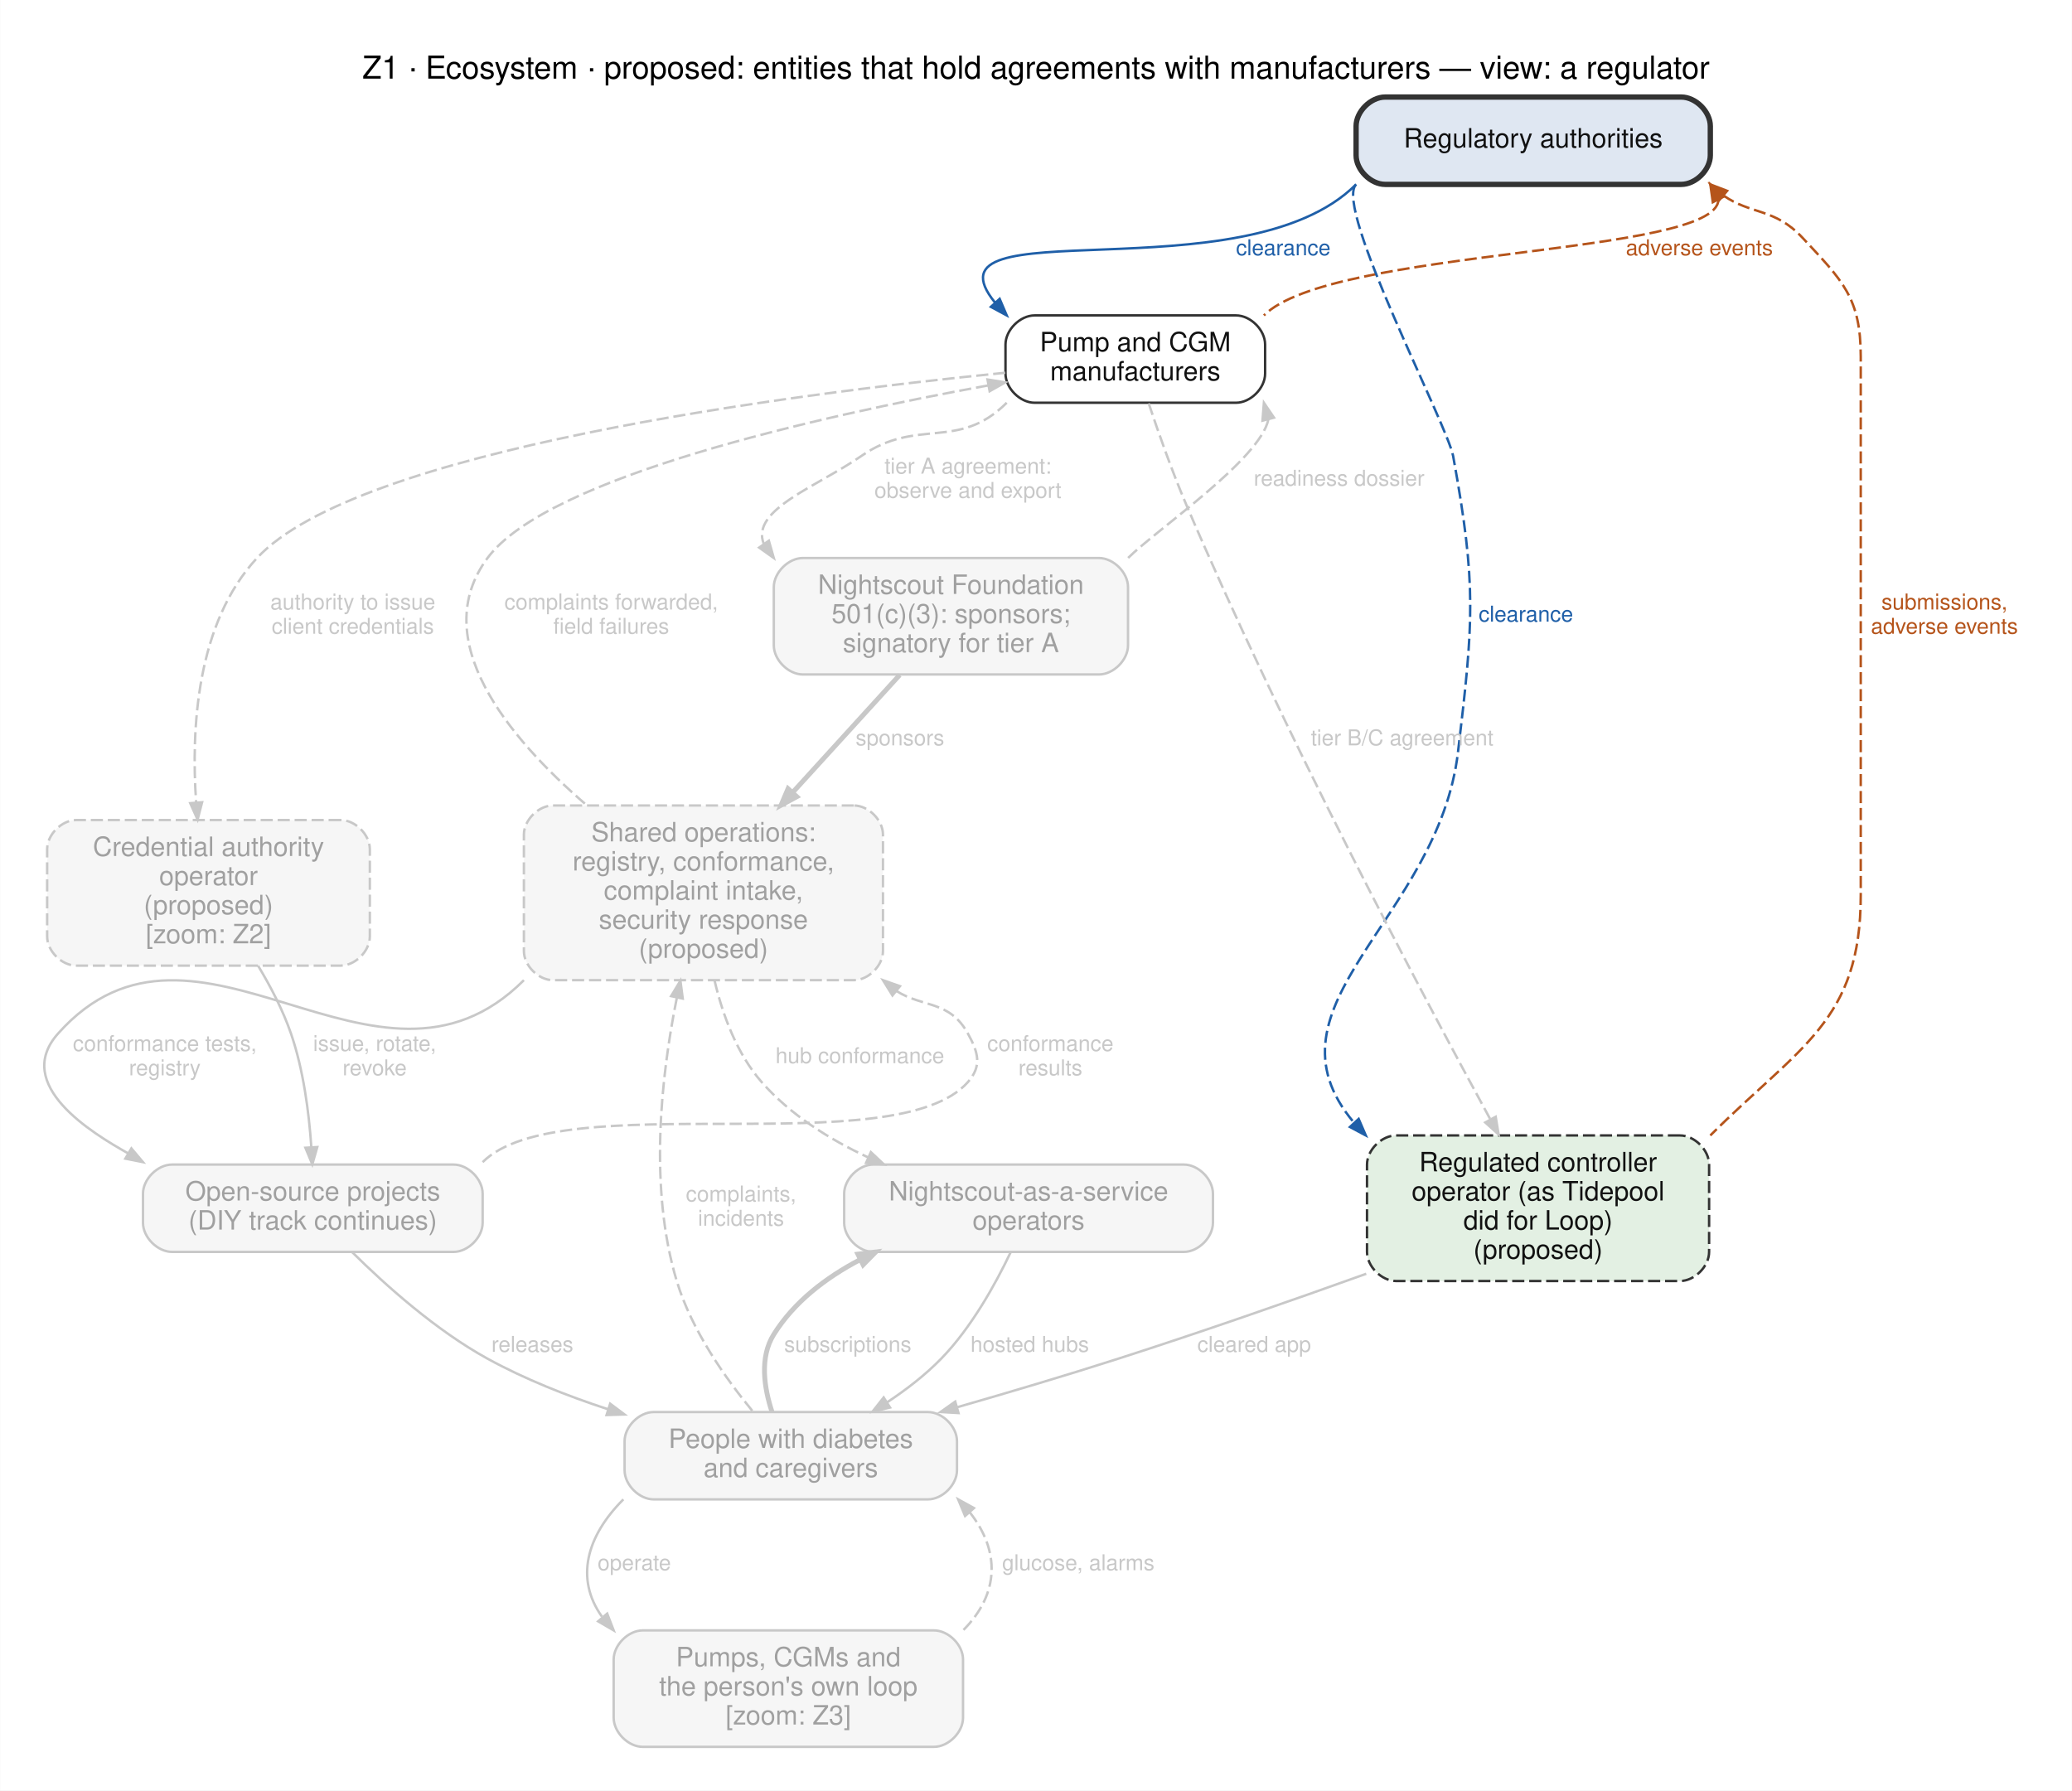
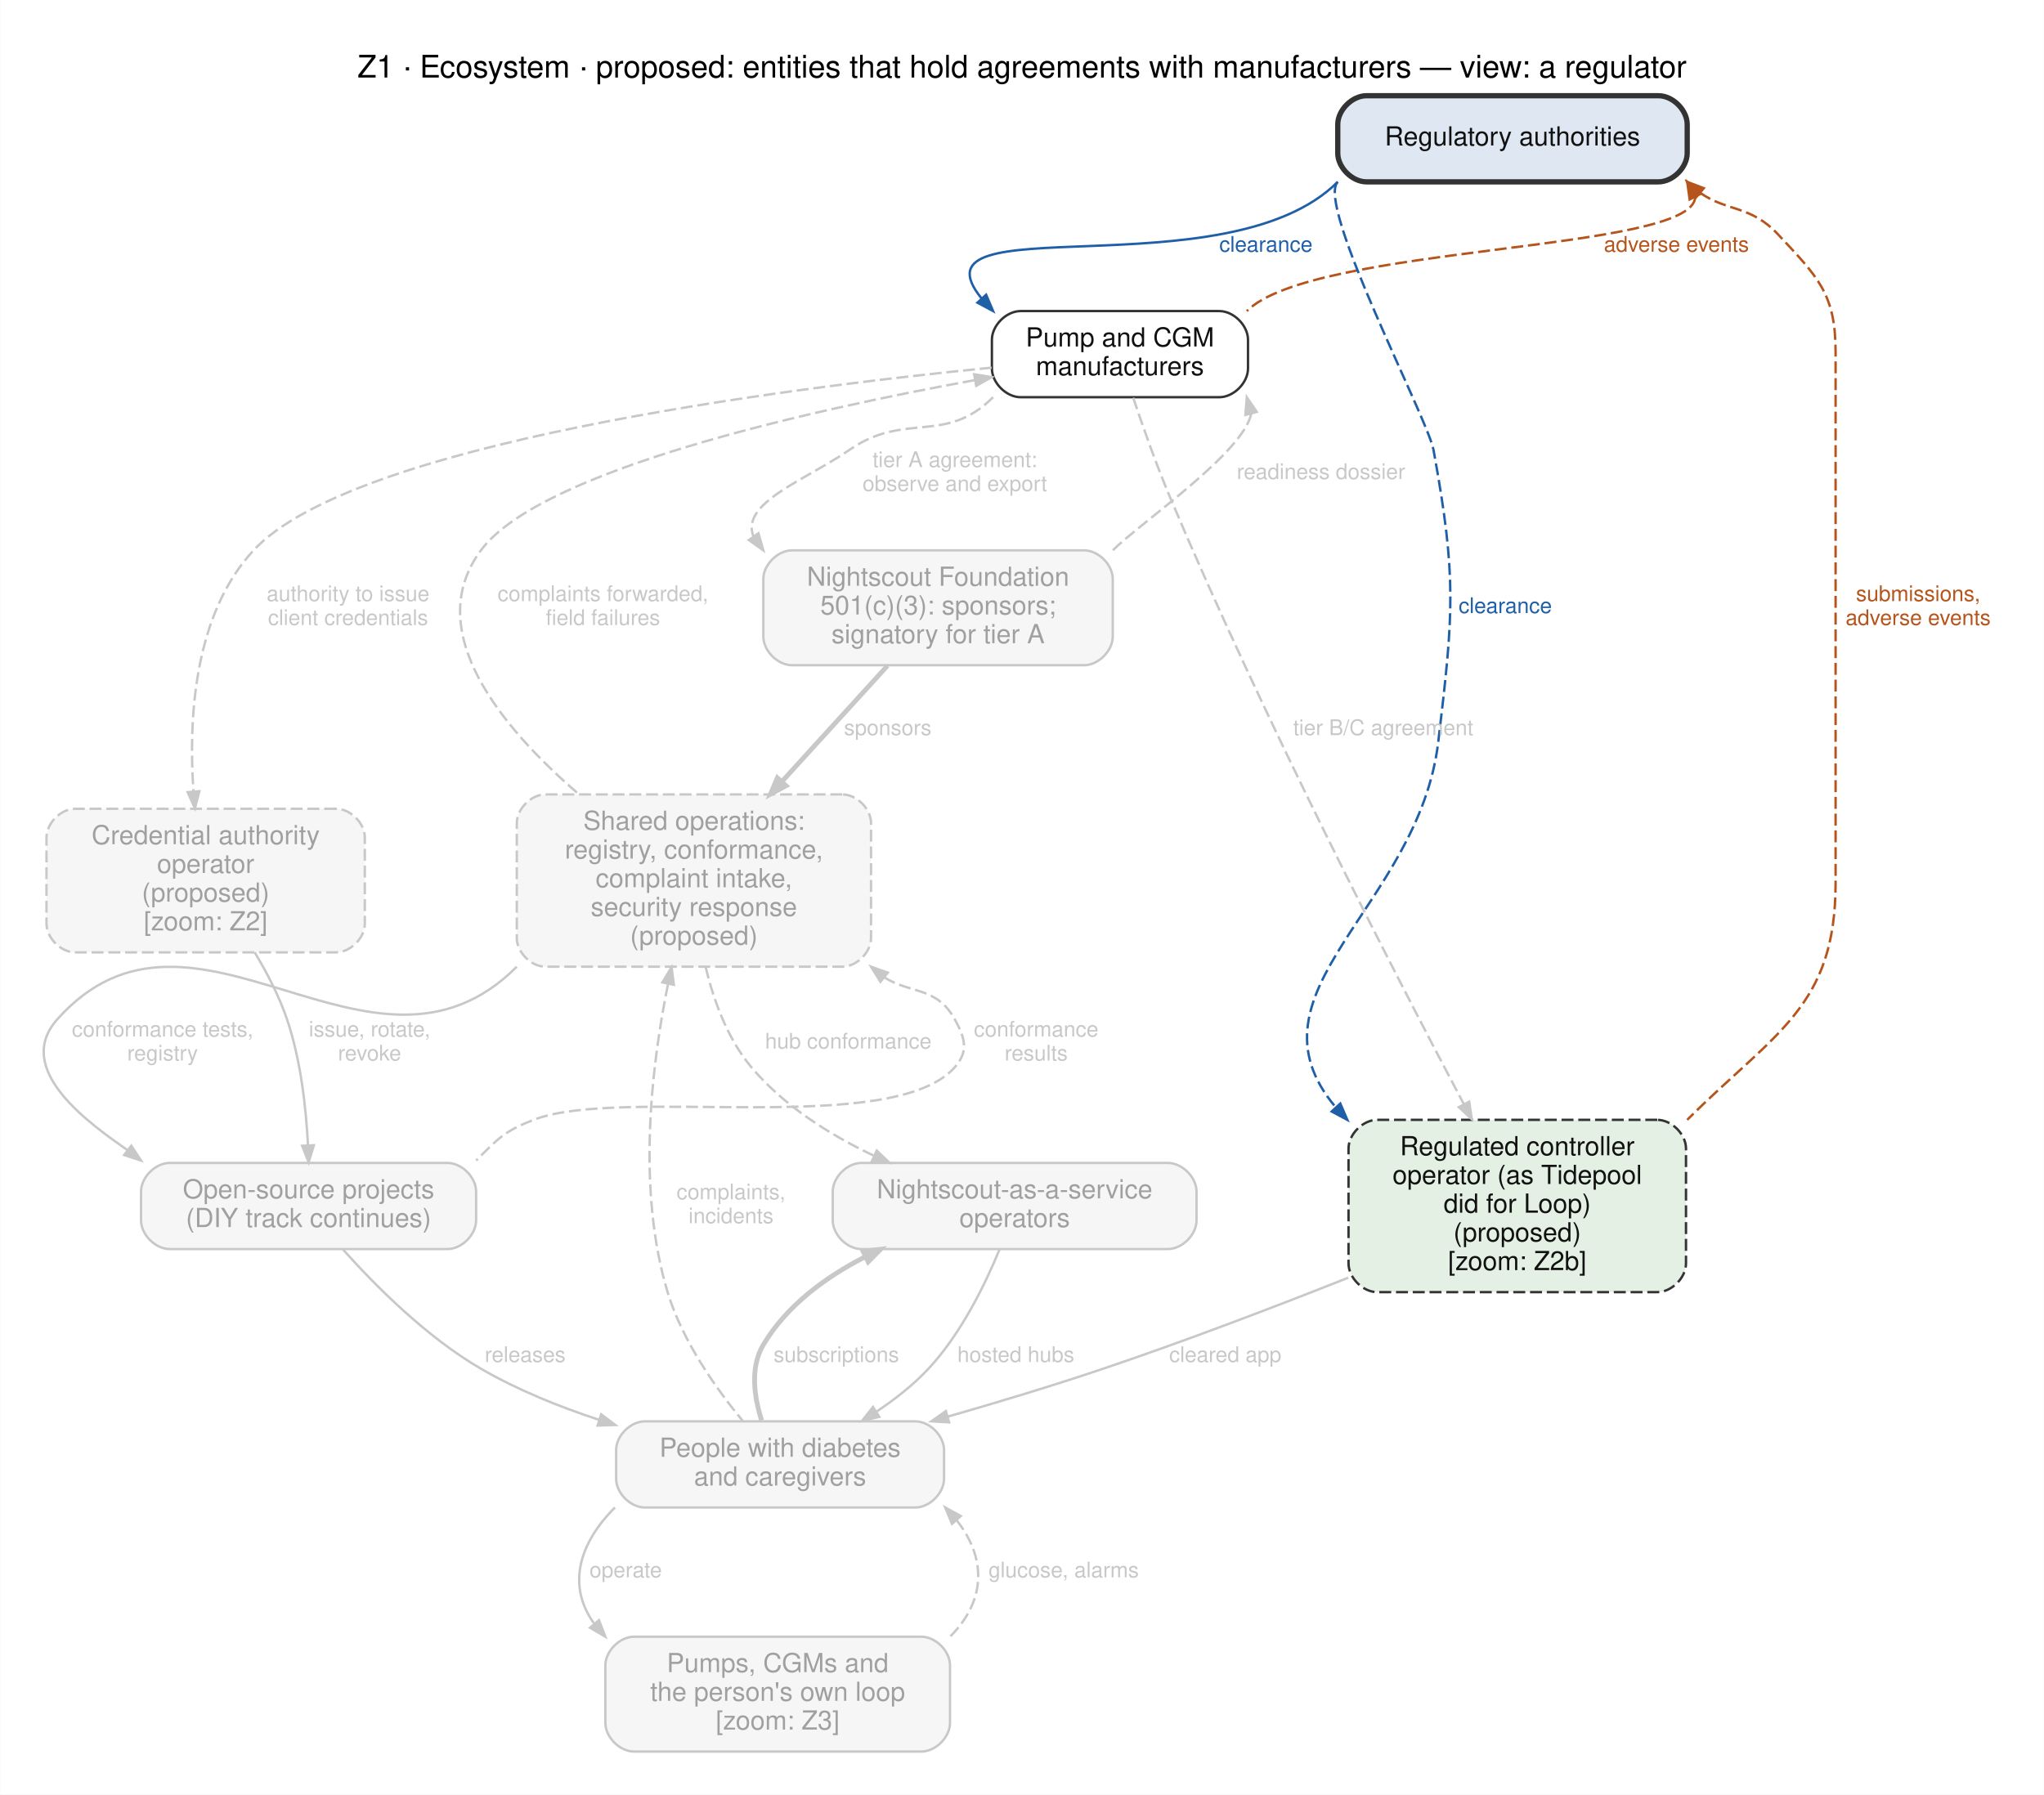
- <svg xmlns="http://www.w3.org/2000/svg" width="854pt" height="738pt" viewBox="0.00 0.00 853.86 738.00">
-   <g id="graph0" class="graph" transform="scale(1 1) rotate(0) translate(18 720)">
-     <polygon fill="#ffffff" stroke="transparent" points="-18,18 -18,-720 835.86,-720 835.86,18 -18,18" />
-     <text text-anchor="middle" x="408.93" y="-687.6" font-family="Helvetica,sans-Serif" font-size="13.00">Z1 · Ecosystem · proposed: entities that hold agreements with manufacturers — view: a regulator</text>
+ <svg xmlns="http://www.w3.org/2000/svg" width="854pt" height="750pt" viewBox="0.00 0.00 853.85 750.00">
+   <g id="graph0" class="graph" transform="scale(1 1) rotate(0) translate(18 732)">
+     <polygon fill="#ffffff" stroke="transparent" points="-18,18 -18,-732 835.85,-732 835.85,18 -18,18" />
+     <text text-anchor="middle" x="408.93" y="-699.6" font-family="Helvetica,sans-Serif" font-size="13.00">Z1 · Ecosystem · proposed: entities that hold agreements with manufacturers — view: a regulator</text>
    <g id="node1" class="node">
-       <path fill="#dfe7f2" stroke="#333333" stroke-width="2.2" d="M674.86,-680C674.86,-680 552.86,-680 552.86,-680 546.86,-680 540.86,-674 540.86,-668 540.86,-668 540.86,-656 540.86,-656 540.86,-650 546.86,-644 552.86,-644 552.86,-644 674.86,-644 674.86,-644 680.86,-644 686.86,-650 686.86,-656 686.86,-656 686.86,-668 686.86,-668 686.86,-674 680.86,-680 674.86,-680" />
-       <text text-anchor="middle" x="613.86" y="-659.2" font-family="Helvetica,sans-Serif" font-size="11.00" fill="#111111">Regulatory authorities</text>
+       <path fill="#dfe7f2" stroke="#333333" stroke-width="2.2" d="M674.85,-692C674.85,-692 552.85,-692 552.85,-692 546.85,-692 540.85,-686 540.85,-680 540.85,-680 540.85,-668 540.85,-668 540.85,-662 546.85,-656 552.85,-656 552.85,-656 674.85,-656 674.85,-656 680.85,-656 686.85,-662 686.85,-668 686.85,-668 686.85,-680 686.85,-680 686.85,-686 680.85,-692 674.85,-692" />
+       <text text-anchor="middle" x="613.85" y="-671.2" font-family="Helvetica,sans-Serif" font-size="11.00" fill="#111111">Regulatory authorities</text>
    </g>
    <g id="node2" class="node">
-       <path fill="#ffffff" stroke="#333333" d="M491.36,-590C491.36,-590 408.36,-590 408.36,-590 402.36,-590 396.36,-584 396.36,-578 396.36,-578 396.36,-566 396.36,-566 396.36,-560 402.36,-554 408.36,-554 408.36,-554 491.36,-554 491.36,-554 497.36,-554 503.36,-560 503.36,-566 503.36,-566 503.36,-578 503.36,-578 503.36,-584 497.36,-590 491.36,-590" />
-       <text text-anchor="middle" x="449.86" y="-575.2" font-family="Helvetica,sans-Serif" font-size="11.00" fill="#111111">Pump and CGM</text>
-       <text text-anchor="middle" x="449.86" y="-563.2" font-family="Helvetica,sans-Serif" font-size="11.00" fill="#111111">manufacturers</text>
+       <path fill="#ffffff" stroke="#333333" d="M491.35,-602C491.35,-602 408.35,-602 408.35,-602 402.35,-602 396.35,-596 396.35,-590 396.35,-590 396.35,-578 396.35,-578 396.35,-572 402.35,-566 408.35,-566 408.35,-566 491.35,-566 491.35,-566 497.35,-566 503.35,-572 503.35,-578 503.35,-578 503.35,-590 503.35,-590 503.35,-596 497.35,-602 491.35,-602" />
+       <text text-anchor="middle" x="449.85" y="-587.2" font-family="Helvetica,sans-Serif" font-size="11.00" fill="#111111">Pump and CGM</text>
+       <text text-anchor="middle" x="449.85" y="-575.2" font-family="Helvetica,sans-Serif" font-size="11.00" fill="#111111">manufacturers</text>
    </g>
    <g id="edge4" class="edge">
-       <path fill="none" stroke="#1f5fa8" d="M540.86,-644C494.42,-597.56 359.63,-635.14 392.06,-595.26" />
-       <polygon fill="#1f5fa8" stroke="#1f5fa8" points="393.95,-596.82 396.86,-590 390.33,-593.52 393.95,-596.82" />
-       <text text-anchor="middle" x="510.86" y="-614.8" font-family="Helvetica,sans-Serif" font-size="9.00" fill="#1f5fa8">clearance</text>
+       <path fill="none" stroke="#1f5fa8" d="M540.85,-656C494.41,-609.56 359.62,-647.14 392.05,-607.26" />
+       <polygon fill="#1f5fa8" stroke="#1f5fa8" points="393.94,-608.82 396.85,-602 390.32,-605.52 393.94,-608.82" />
+       <text text-anchor="middle" x="510.85" y="-626.8" font-family="Helvetica,sans-Serif" font-size="9.00" fill="#1f5fa8">clearance</text>
    </g>
    <g id="edge5" class="edge">
-       <path fill="none" stroke="#b5541b" stroke-dasharray="5,2" d="M690.18,-637.57C689.18,-614.62 530.64,-617.78 502.86,-590" />
-       <polygon fill="#b5541b" stroke="#b5541b" points="687.89,-636.66 686.86,-644 692.25,-638.9 687.89,-636.66" />
-       <text text-anchor="middle" x="682.36" y="-614.8" font-family="Helvetica,sans-Serif" font-size="9.00" fill="#b5541b">adverse events</text>
+       <path fill="none" stroke="#b5541b" stroke-dasharray="5,2" d="M690.17,-649.57C689.17,-626.62 530.63,-629.78 502.85,-602" />
+       <polygon fill="#b5541b" stroke="#b5541b" points="687.88,-648.66 686.85,-656 692.24,-650.9 687.88,-648.66" />
+       <text text-anchor="middle" x="682.35" y="-626.8" font-family="Helvetica,sans-Serif" font-size="9.00" fill="#b5541b">adverse events</text>
    </g>
    <g id="node8" class="node">
-       <path fill="#e3f0e3" stroke="#333333" stroke-dasharray="5,2" d="M674.36,-252C674.36,-252 557.36,-252 557.36,-252 551.36,-252 545.36,-246 545.36,-240 545.36,-240 545.36,-204 545.36,-204 545.36,-198 551.36,-192 557.36,-192 557.36,-192 674.36,-192 674.36,-192 680.36,-192 686.36,-198 686.36,-204 686.36,-204 686.36,-240 686.36,-240 686.36,-246 680.36,-252 674.36,-252" />
-       <text text-anchor="middle" x="615.86" y="-237.2" font-family="Helvetica,sans-Serif" font-size="11.00" fill="#111111">Regulated controller</text>
-       <text text-anchor="middle" x="615.86" y="-225.2" font-family="Helvetica,sans-Serif" font-size="11.00" fill="#111111">operator (as Tidepool</text>
-       <text text-anchor="middle" x="615.86" y="-213.2" font-family="Helvetica,sans-Serif" font-size="11.00" fill="#111111">did for Loop)</text>
-       <text text-anchor="middle" x="615.86" y="-201.2" font-family="Helvetica,sans-Serif" font-size="11.00" fill="#111111">(proposed)</text>
+       <path fill="#e3f0e3" stroke="#333333" stroke-dasharray="5,2" d="M674.35,-264C674.35,-264 557.35,-264 557.35,-264 551.35,-264 545.35,-258 545.35,-252 545.35,-252 545.35,-204 545.35,-204 545.35,-198 551.35,-192 557.35,-192 557.35,-192 674.35,-192 674.35,-192 680.35,-192 686.35,-198 686.35,-204 686.35,-204 686.35,-252 686.35,-252 686.35,-258 680.35,-264 674.35,-264" />
+       <text text-anchor="middle" x="615.85" y="-249.2" font-family="Helvetica,sans-Serif" font-size="11.00" fill="#111111">Regulated controller</text>
+       <text text-anchor="middle" x="615.85" y="-237.2" font-family="Helvetica,sans-Serif" font-size="11.00" fill="#111111">operator (as Tidepool</text>
+       <text text-anchor="middle" x="615.85" y="-225.2" font-family="Helvetica,sans-Serif" font-size="11.00" fill="#111111">did for Loop)</text>
+       <text text-anchor="middle" x="615.85" y="-213.2" font-family="Helvetica,sans-Serif" font-size="11.00" fill="#111111">(proposed)</text>
+       <text text-anchor="middle" x="615.85" y="-201.2" font-family="Helvetica,sans-Serif" font-size="11.00" fill="#111111">[zoom: Z2b]</text>
    </g>
    <g id="edge6" class="edge">
-       <path fill="none" stroke="#1f5fa8" stroke-dasharray="5,2" d="M540.86,-644C531.52,-634.66 578.49,-545 580.86,-532 590.59,-478.65 589.24,-463.85 582.86,-410 574.66,-340.8 499.37,-305.59 539.95,-257.33" />
-       <polygon fill="#1f5fa8" stroke="#1f5fa8" points="541.92,-258.81 544.86,-252 538.32,-255.49 541.92,-258.81" />
-       <text text-anchor="middle" x="610.86" y="-463.8" font-family="Helvetica,sans-Serif" font-size="9.00" fill="#1f5fa8">clearance</text>
+       <path fill="none" stroke="#1f5fa8" stroke-dasharray="5,2" d="M540.85,-656C531.51,-646.66 578.48,-557 580.85,-544 590.58,-490.65 589.24,-475.85 582.85,-422 574.65,-352.8 499.36,-317.59 539.94,-269.33" />
+       <polygon fill="#1f5fa8" stroke="#1f5fa8" points="541.91,-270.81 544.85,-264 538.31,-267.49 541.91,-270.81" />
+       <text text-anchor="middle" x="610.85" y="-475.8" font-family="Helvetica,sans-Serif" font-size="9.00" fill="#1f5fa8">clearance</text>
    </g>
    <g id="edge7" class="edge">
-       <path fill="none" stroke="#b5541b" stroke-dasharray="5,2" d="M692.22,-639.46C703.59,-631.45 713.32,-634.37 724.86,-622 741.4,-604.27 748.86,-597.25 748.86,-573 748.86,-573 748.86,-573 748.86,-351 748.86,-299.08 723.57,-288.71 686.86,-252" />
-       <polygon fill="#b5541b" stroke="#b5541b" points="690.62,-637.6 686.86,-644 693.78,-641.34 690.62,-637.6" />
-       <text text-anchor="middle" x="783.36" y="-468.8" font-family="Helvetica,sans-Serif" font-size="9.00" fill="#b5541b">submissions,</text>
-       <text text-anchor="middle" x="783.36" y="-458.8" font-family="Helvetica,sans-Serif" font-size="9.00" fill="#b5541b">adverse events</text>
+       <path fill="none" stroke="#b5541b" stroke-dasharray="5,2" d="M692.21,-651.46C703.58,-643.45 713.31,-646.37 724.85,-634 741.39,-616.27 748.85,-609.25 748.85,-585 748.85,-585 748.85,-585 748.85,-363 748.85,-311.08 723.56,-300.71 686.85,-264" />
+       <polygon fill="#b5541b" stroke="#b5541b" points="690.61,-649.6 686.85,-656 693.77,-653.34 690.61,-649.6" />
+       <text text-anchor="middle" x="783.35" y="-480.8" font-family="Helvetica,sans-Serif" font-size="9.00" fill="#b5541b">submissions,</text>
+       <text text-anchor="middle" x="783.35" y="-470.8" font-family="Helvetica,sans-Serif" font-size="9.00" fill="#b5541b">adverse events</text>
    </g>
    <g id="node3" class="node">
-       <path fill="#f6f6f6" stroke="#c8c8c8" d="M434.86,-490C434.86,-490 312.86,-490 312.86,-490 306.86,-490 300.86,-484 300.86,-478 300.86,-478 300.86,-454 300.86,-454 300.86,-448 306.86,-442 312.86,-442 312.86,-442 434.86,-442 434.86,-442 440.86,-442 446.86,-448 446.86,-454 446.86,-454 446.86,-478 446.86,-478 446.86,-484 440.86,-490 434.86,-490" />
-       <text text-anchor="middle" x="373.86" y="-475.2" font-family="Helvetica,sans-Serif" font-size="11.00" fill="#a0a0a0">Nightscout Foundation</text>
-       <text text-anchor="middle" x="373.86" y="-463.2" font-family="Helvetica,sans-Serif" font-size="11.00" fill="#a0a0a0">501(c)(3): sponsors;</text>
-       <text text-anchor="middle" x="373.86" y="-451.2" font-family="Helvetica,sans-Serif" font-size="11.00" fill="#a0a0a0">signatory for tier A</text>
+       <path fill="#f6f6f6" stroke="#c8c8c8" d="M434.85,-502C434.85,-502 312.85,-502 312.85,-502 306.85,-502 300.85,-496 300.85,-490 300.85,-490 300.85,-466 300.85,-466 300.85,-460 306.85,-454 312.85,-454 312.85,-454 434.85,-454 434.85,-454 440.85,-454 446.85,-460 446.85,-466 446.85,-466 446.85,-490 446.85,-490 446.85,-496 440.85,-502 434.85,-502" />
+       <text text-anchor="middle" x="373.85" y="-487.2" font-family="Helvetica,sans-Serif" font-size="11.00" fill="#a0a0a0">Nightscout Foundation</text>
+       <text text-anchor="middle" x="373.85" y="-475.2" font-family="Helvetica,sans-Serif" font-size="11.00" fill="#a0a0a0">501(c)(3): sponsors;</text>
+       <text text-anchor="middle" x="373.85" y="-463.2" font-family="Helvetica,sans-Serif" font-size="11.00" fill="#a0a0a0">signatory for tier A</text>
    </g>
    <g id="edge8" class="edge">
-       <path fill="none" stroke="#c8c8c8" stroke-dasharray="5,2" d="M396.86,-554C376.78,-533.92 360.19,-548.2 336.86,-532 319.03,-519.62 291.08,-509.91 296.73,-495.85" />
-       <polygon fill="#c8c8c8" stroke="#c8c8c8" points="298.82,-497.13 300.86,-490 294.82,-494.3 298.82,-497.13" />
-       <text text-anchor="middle" x="380.86" y="-524.8" font-family="Helvetica,sans-Serif" font-size="9.00" fill="#c8c8c8">tier A agreement:</text>
-       <text text-anchor="middle" x="380.86" y="-514.8" font-family="Helvetica,sans-Serif" font-size="9.00" fill="#c8c8c8">observe and export</text>
+       <path fill="none" stroke="#c8c8c8" stroke-dasharray="5,2" d="M396.85,-566C376.77,-545.92 360.18,-560.2 336.85,-544 319.02,-531.62 291.07,-521.91 296.72,-507.85" />
+       <polygon fill="#c8c8c8" stroke="#c8c8c8" points="298.81,-509.13 300.85,-502 294.81,-506.3 298.81,-509.13" />
+       <text text-anchor="middle" x="380.85" y="-536.8" font-family="Helvetica,sans-Serif" font-size="9.00" fill="#c8c8c8">tier A agreement:</text>
+       <text text-anchor="middle" x="380.85" y="-526.8" font-family="Helvetica,sans-Serif" font-size="9.00" fill="#c8c8c8">observe and export</text>
    </g>
    <g id="edge9" class="edge">
-       <path fill="none" stroke="#c8c8c8" stroke-dasharray="5,2" d="M504.69,-547.08C501.32,-530.63 458.34,-501.48 446.86,-490" />
-       <polygon fill="#c8c8c8" stroke="#c8c8c8" points="502.28,-546.61 502.86,-554 507.02,-547.86 502.28,-546.61" />
-       <text text-anchor="middle" x="533.86" y="-519.8" font-family="Helvetica,sans-Serif" font-size="9.00" fill="#c8c8c8">readiness dossier</text>
+       <path fill="none" stroke="#c8c8c8" stroke-dasharray="5,2" d="M504.68,-559.08C501.31,-542.63 458.33,-513.48 446.85,-502" />
+       <polygon fill="#c8c8c8" stroke="#c8c8c8" points="502.27,-558.61 502.85,-566 507.01,-559.86 502.27,-558.61" />
+       <text text-anchor="middle" x="533.85" y="-531.8" font-family="Helvetica,sans-Serif" font-size="9.00" fill="#c8c8c8">readiness dossier</text>
    </g>
    <g id="node4" class="node">
-       <path fill="#f6f6f6" stroke="#c8c8c8" stroke-dasharray="5,2" d="M122.36,-382C122.36,-382 13.36,-382 13.36,-382 7.36,-382 1.36,-376 1.36,-370 1.36,-370 1.36,-334 1.36,-334 1.36,-328 7.36,-322 13.36,-322 13.36,-322 122.36,-322 122.36,-322 128.36,-322 134.36,-328 134.36,-334 134.36,-334 134.36,-370 134.36,-370 134.36,-376 128.36,-382 122.36,-382" />
-       <text text-anchor="middle" x="67.86" y="-367.2" font-family="Helvetica,sans-Serif" font-size="11.00" fill="#a0a0a0">Credential authority</text>
-       <text text-anchor="middle" x="67.86" y="-355.2" font-family="Helvetica,sans-Serif" font-size="11.00" fill="#a0a0a0">operator</text>
-       <text text-anchor="middle" x="67.86" y="-343.2" font-family="Helvetica,sans-Serif" font-size="11.00" fill="#a0a0a0">(proposed)</text>
-       <text text-anchor="middle" x="67.86" y="-331.2" font-family="Helvetica,sans-Serif" font-size="11.00" fill="#a0a0a0">[zoom: Z2]</text>
+       <path fill="#f6f6f6" stroke="#c8c8c8" stroke-dasharray="5,2" d="M122.35,-394C122.35,-394 13.35,-394 13.35,-394 7.35,-394 1.35,-388 1.35,-382 1.35,-382 1.35,-346 1.35,-346 1.35,-340 7.35,-334 13.35,-334 13.35,-334 122.35,-334 122.35,-334 128.35,-334 134.35,-340 134.35,-346 134.35,-346 134.35,-382 134.35,-382 134.35,-388 128.35,-394 122.35,-394" />
+       <text text-anchor="middle" x="67.85" y="-379.2" font-family="Helvetica,sans-Serif" font-size="11.00" fill="#a0a0a0">Credential authority</text>
+       <text text-anchor="middle" x="67.85" y="-367.2" font-family="Helvetica,sans-Serif" font-size="11.00" fill="#a0a0a0">operator</text>
+       <text text-anchor="middle" x="67.85" y="-355.2" font-family="Helvetica,sans-Serif" font-size="11.00" fill="#a0a0a0">(proposed)</text>
+       <text text-anchor="middle" x="67.85" y="-343.2" font-family="Helvetica,sans-Serif" font-size="11.00" fill="#a0a0a0">[zoom: Z2]</text>
    </g>
    <g id="edge10" class="edge">
-       <path fill="none" stroke="#c8c8c8" stroke-dasharray="5,2" d="M396.24,-566.36C305.9,-557.38 129.14,-534.5 87.86,-490 63.04,-463.24 60.63,-420.04 62.77,-389.3" />
-       <polygon fill="#c8c8c8" stroke="#c8c8c8" points="65.23,-389.34 63.37,-382.17 60.34,-388.94 65.23,-389.34" />
-       <text text-anchor="middle" x="127.36" y="-468.8" font-family="Helvetica,sans-Serif" font-size="9.00" fill="#c8c8c8">authority to issue</text>
-       <text text-anchor="middle" x="127.36" y="-458.8" font-family="Helvetica,sans-Serif" font-size="9.00" fill="#c8c8c8">client credentials</text>
+       <path fill="none" stroke="#c8c8c8" stroke-dasharray="5,2" d="M396.23,-578.36C305.89,-569.38 129.13,-546.5 87.85,-502 63.03,-475.24 60.62,-432.04 62.76,-401.3" />
+       <polygon fill="#c8c8c8" stroke="#c8c8c8" points="65.22,-401.34 63.36,-394.17 60.33,-400.94 65.22,-401.34" />
+       <text text-anchor="middle" x="127.35" y="-480.8" font-family="Helvetica,sans-Serif" font-size="9.00" fill="#c8c8c8">authority to issue</text>
+       <text text-anchor="middle" x="127.35" y="-470.8" font-family="Helvetica,sans-Serif" font-size="9.00" fill="#c8c8c8">client credentials</text>
    </g>
    <g id="node5" class="node">
-       <path fill="#f6f6f6" stroke="#c8c8c8" stroke-dasharray="5,2" d="M333.86,-388C333.86,-388 209.86,-388 209.86,-388 203.86,-388 197.86,-382 197.86,-376 197.86,-376 197.86,-328 197.86,-328 197.86,-322 203.86,-316 209.86,-316 209.86,-316 333.86,-316 333.86,-316 339.86,-316 345.86,-322 345.86,-328 345.86,-328 345.86,-376 345.86,-376 345.86,-382 339.86,-388 333.86,-388" />
-       <text text-anchor="middle" x="271.86" y="-373.2" font-family="Helvetica,sans-Serif" font-size="11.00" fill="#a0a0a0">Shared operations:</text>
-       <text text-anchor="middle" x="271.86" y="-361.2" font-family="Helvetica,sans-Serif" font-size="11.00" fill="#a0a0a0">registry, conformance,</text>
-       <text text-anchor="middle" x="271.86" y="-349.2" font-family="Helvetica,sans-Serif" font-size="11.00" fill="#a0a0a0">complaint intake,</text>
-       <text text-anchor="middle" x="271.86" y="-337.2" font-family="Helvetica,sans-Serif" font-size="11.00" fill="#a0a0a0">security response</text>
-       <text text-anchor="middle" x="271.86" y="-325.2" font-family="Helvetica,sans-Serif" font-size="11.00" fill="#a0a0a0">(proposed)</text>
+       <path fill="#f6f6f6" stroke="#c8c8c8" stroke-dasharray="5,2" d="M333.85,-400C333.85,-400 209.85,-400 209.85,-400 203.85,-400 197.85,-394 197.85,-388 197.85,-388 197.85,-340 197.85,-340 197.85,-334 203.85,-328 209.85,-328 209.85,-328 333.85,-328 333.85,-328 339.85,-328 345.85,-334 345.85,-340 345.85,-340 345.85,-388 345.85,-388 345.85,-394 339.85,-400 333.85,-400" />
+       <text text-anchor="middle" x="271.85" y="-385.2" font-family="Helvetica,sans-Serif" font-size="11.00" fill="#a0a0a0">Shared operations:</text>
+       <text text-anchor="middle" x="271.85" y="-373.2" font-family="Helvetica,sans-Serif" font-size="11.00" fill="#a0a0a0">registry, conformance,</text>
+       <text text-anchor="middle" x="271.85" y="-361.2" font-family="Helvetica,sans-Serif" font-size="11.00" fill="#a0a0a0">complaint intake,</text>
+       <text text-anchor="middle" x="271.85" y="-349.2" font-family="Helvetica,sans-Serif" font-size="11.00" fill="#a0a0a0">security response</text>
+       <text text-anchor="middle" x="271.85" y="-337.2" font-family="Helvetica,sans-Serif" font-size="11.00" fill="#a0a0a0">(proposed)</text>
    </g>
    <g id="edge13" class="edge">
-       <path fill="none" stroke="#c8c8c8" stroke-dasharray="5,2" d="M389.11,-561.12C318.22,-548.2 207.51,-523.24 182.86,-490 158.02,-456.51 191.06,-416.31 223.69,-388.15" />
-       <polygon fill="#c8c8c8" stroke="#c8c8c8" points="388.95,-563.58 396.27,-562.4 389.82,-558.75 388.95,-563.58" />
-       <text text-anchor="middle" x="233.86" y="-468.8" font-family="Helvetica,sans-Serif" font-size="9.00" fill="#c8c8c8">complaints forwarded,</text>
-       <text text-anchor="middle" x="233.86" y="-458.8" font-family="Helvetica,sans-Serif" font-size="9.00" fill="#c8c8c8">field failures</text>
+       <path fill="none" stroke="#c8c8c8" stroke-dasharray="5,2" d="M389.1,-573.12C318.21,-560.2 207.5,-535.24 182.85,-502 158.01,-468.51 191.05,-428.31 223.68,-400.15" />
+       <polygon fill="#c8c8c8" stroke="#c8c8c8" points="388.94,-575.58 396.26,-574.4 389.81,-570.75 388.94,-575.58" />
+       <text text-anchor="middle" x="233.85" y="-480.8" font-family="Helvetica,sans-Serif" font-size="9.00" fill="#c8c8c8">complaints forwarded,</text>
+       <text text-anchor="middle" x="233.85" y="-470.8" font-family="Helvetica,sans-Serif" font-size="9.00" fill="#c8c8c8">field failures</text>
    </g>
    <g id="edge11" class="edge">
-       <path fill="none" stroke="#c8c8c8" stroke-dasharray="5,2" d="M455.38,-553.75C459.33,-541.87 464.97,-525.8 470.86,-512 510.78,-418.48 566.8,-312.62 596.15,-258.7" />
-       <polygon fill="#c8c8c8" stroke="#c8c8c8" points="598.4,-259.7 599.6,-252.38 594.1,-257.36 598.4,-259.7" />
-       <text text-anchor="middle" x="559.86" y="-412.8" font-family="Helvetica,sans-Serif" font-size="9.00" fill="#c8c8c8">tier B/C agreement</text>
+       <path fill="none" stroke="#c8c8c8" stroke-dasharray="5,2" d="M455.4,-565.76C459.37,-553.89 465.02,-537.82 470.85,-524 509.85,-431.61 563.63,-327.06 593.52,-270.57" />
+       <polygon fill="#c8c8c8" stroke="#c8c8c8" points="595.76,-271.59 596.87,-264.26 591.43,-269.3 595.76,-271.59" />
+       <text text-anchor="middle" x="559.85" y="-424.8" font-family="Helvetica,sans-Serif" font-size="9.00" fill="#c8c8c8">tier B/C agreement</text>
    </g>
    <g id="edge12" class="edge">
-       <path fill="none" stroke="#c8c8c8" stroke-width="2" d="M352.73,-441.79C340.04,-427.86 323.54,-409.75 308.76,-393.52" />
-       <polygon fill="#c8c8c8" stroke="#c8c8c8" stroke-width="2" points="310.35,-391.62 303.83,-388.1 306.73,-394.92 310.35,-391.62" />
-       <text text-anchor="middle" x="352.86" y="-412.8" font-family="Helvetica,sans-Serif" font-size="9.00" fill="#c8c8c8">sponsors</text>
+       <path fill="none" stroke="#c8c8c8" stroke-width="2" d="M352.72,-453.79C340.03,-439.86 323.53,-421.75 308.75,-405.52" />
+       <polygon fill="#c8c8c8" stroke="#c8c8c8" stroke-width="2" points="310.34,-403.62 303.82,-400.1 306.72,-406.92 310.34,-403.62" />
+       <text text-anchor="middle" x="352.85" y="-424.8" font-family="Helvetica,sans-Serif" font-size="9.00" fill="#c8c8c8">sponsors</text>
    </g>
    <g id="node6" class="node">
-       <path fill="#f6f6f6" stroke="#c8c8c8" d="M168.86,-240C168.86,-240 52.86,-240 52.86,-240 46.86,-240 40.86,-234 40.86,-228 40.86,-228 40.86,-216 40.86,-216 40.86,-210 46.86,-204 52.86,-204 52.86,-204 168.86,-204 168.86,-204 174.86,-204 180.86,-210 180.86,-216 180.86,-216 180.86,-228 180.86,-228 180.86,-234 174.86,-240 168.86,-240" />
-       <text text-anchor="middle" x="110.86" y="-225.2" font-family="Helvetica,sans-Serif" font-size="11.00" fill="#a0a0a0">Open-source projects</text>
-       <text text-anchor="middle" x="110.86" y="-213.2" font-family="Helvetica,sans-Serif" font-size="11.00" fill="#a0a0a0">(DIY track continues)</text>
+       <path fill="#f6f6f6" stroke="#c8c8c8" d="M168.85,-246C168.85,-246 52.85,-246 52.85,-246 46.85,-246 40.85,-240 40.85,-234 40.85,-234 40.85,-222 40.85,-222 40.85,-216 46.85,-210 52.85,-210 52.85,-210 168.85,-210 168.85,-210 174.85,-210 180.85,-216 180.85,-222 180.85,-222 180.85,-234 180.85,-234 180.85,-240 174.85,-246 168.85,-246" />
+       <text text-anchor="middle" x="110.85" y="-231.2" font-family="Helvetica,sans-Serif" font-size="11.00" fill="#a0a0a0">Open-source projects</text>
+       <text text-anchor="middle" x="110.85" y="-219.2" font-family="Helvetica,sans-Serif" font-size="11.00" fill="#a0a0a0">(DIY track continues)</text>
    </g>
    <g id="edge14" class="edge">
-       <path fill="none" stroke="#c8c8c8" d="M88.3,-321.96C93.51,-313.32 98.56,-303.59 101.86,-294 107.02,-279.03 109.27,-261.38 110.23,-247.42" />
-       <polygon fill="#c8c8c8" stroke="#c8c8c8" points="112.7,-247.21 110.65,-240.08 107.81,-246.93 112.7,-247.21" />
-       <text text-anchor="middle" x="136.36" y="-286.8" font-family="Helvetica,sans-Serif" font-size="9.00" fill="#c8c8c8">issue, rotate,</text>
-       <text text-anchor="middle" x="136.36" y="-276.8" font-family="Helvetica,sans-Serif" font-size="9.00" fill="#c8c8c8">revoke</text>
+       <path fill="none" stroke="#c8c8c8" d="M88.35,-333.98C93.56,-325.34 98.59,-315.6 101.85,-306 107.61,-289.02 109.81,-268.87 110.6,-253.43" />
+       <polygon fill="#c8c8c8" stroke="#c8c8c8" points="113.06,-253.37 110.88,-246.27 108.16,-253.17 113.06,-253.37" />
+       <text text-anchor="middle" x="136.35" y="-298.8" font-family="Helvetica,sans-Serif" font-size="9.00" fill="#c8c8c8">issue, rotate,</text>
+       <text text-anchor="middle" x="136.35" y="-288.8" font-family="Helvetica,sans-Serif" font-size="9.00" fill="#c8c8c8">revoke</text>
    </g>
    <g id="edge15" class="edge">
-       <path fill="none" stroke="#c8c8c8" d="M197.86,-316C137.13,-255.27 63.03,-358.1 5.86,-294 -13.03,-272.82 20.05,-252.9 34.61,-244.69" />
-       <polygon fill="#c8c8c8" stroke="#c8c8c8" points="36.08,-246.67 40.86,-241 33.59,-242.45 36.08,-246.67" />
-       <text text-anchor="middle" x="49.86" y="-286.8" font-family="Helvetica,sans-Serif" font-size="9.00" fill="#c8c8c8">conformance tests,</text>
-       <text text-anchor="middle" x="49.86" y="-276.8" font-family="Helvetica,sans-Serif" font-size="9.00" fill="#c8c8c8">registry</text>
+       <path fill="none" stroke="#c8c8c8" d="M197.85,-328C137.12,-267.27 63.02,-370.1 5.85,-306 -13.11,-284.74 20.38,-261.82 35.07,-251.41" />
+       <polygon fill="#c8c8c8" stroke="#c8c8c8" points="36.77,-253.19 40.85,-247 33.8,-249.3 36.77,-253.19" />
+       <text text-anchor="middle" x="49.85" y="-298.8" font-family="Helvetica,sans-Serif" font-size="9.00" fill="#c8c8c8">conformance tests,</text>
+       <text text-anchor="middle" x="49.85" y="-288.8" font-family="Helvetica,sans-Serif" font-size="9.00" fill="#c8c8c8">registry</text>
    </g>
    <g id="edge16" class="edge">
-       <path fill="none" stroke="#c8c8c8" stroke-dasharray="5,2" d="M351.34,-311.59C362.46,-304.54 373.22,-307.82 380.86,-294 385.16,-286.22 386.74,-280.66 380.86,-274 351.05,-240.23 212.71,-272.85 180.86,-241" />
-       <polygon fill="#c8c8c8" stroke="#c8c8c8" points="349.77,-309.7 345.86,-316 352.85,-313.52 349.77,-309.7" />
-       <text text-anchor="middle" x="414.86" y="-286.8" font-family="Helvetica,sans-Serif" font-size="9.00" fill="#c8c8c8">conformance</text>
-       <text text-anchor="middle" x="414.86" y="-276.8" font-family="Helvetica,sans-Serif" font-size="9.00" fill="#c8c8c8">results</text>
+       <path fill="none" stroke="#c8c8c8" stroke-dasharray="5,2" d="M351.33,-323.59C362.45,-316.54 373.21,-319.82 380.85,-306 385.15,-298.22 386.73,-292.66 380.85,-286 354.76,-256.45 241.59,-278.27 204.85,-264 192.66,-259.27 190.09,-256.24 180.85,-247" />
+       <polygon fill="#c8c8c8" stroke="#c8c8c8" points="349.77,-321.7 345.85,-328 352.84,-325.52 349.77,-321.7" />
+       <text text-anchor="middle" x="414.85" y="-298.8" font-family="Helvetica,sans-Serif" font-size="9.00" fill="#c8c8c8">conformance</text>
+       <text text-anchor="middle" x="414.85" y="-288.8" font-family="Helvetica,sans-Serif" font-size="9.00" fill="#c8c8c8">results</text>
    </g>
    <g id="node7" class="node">
-       <path fill="#f6f6f6" stroke="#c8c8c8" d="M469.86,-240C469.86,-240 341.86,-240 341.86,-240 335.86,-240 329.86,-234 329.86,-228 329.86,-228 329.86,-216 329.86,-216 329.86,-210 335.86,-204 341.86,-204 341.86,-204 469.86,-204 469.86,-204 475.86,-204 481.86,-210 481.86,-216 481.86,-216 481.86,-228 481.86,-228 481.86,-234 475.86,-240 469.86,-240" />
-       <text text-anchor="middle" x="405.86" y="-225.2" font-family="Helvetica,sans-Serif" font-size="11.00" fill="#a0a0a0">Nightscout-as-a-service</text>
-       <text text-anchor="middle" x="405.86" y="-213.2" font-family="Helvetica,sans-Serif" font-size="11.00" fill="#a0a0a0">operators</text>
+       <path fill="#f6f6f6" stroke="#c8c8c8" d="M469.85,-246C469.85,-246 341.85,-246 341.85,-246 335.85,-246 329.85,-240 329.85,-234 329.85,-234 329.85,-222 329.85,-222 329.85,-216 335.85,-210 341.85,-210 341.85,-210 469.85,-210 469.85,-210 475.85,-210 481.85,-216 481.85,-222 481.85,-222 481.85,-234 481.85,-234 481.85,-240 475.85,-246 469.85,-246" />
+       <text text-anchor="middle" x="405.85" y="-231.2" font-family="Helvetica,sans-Serif" font-size="11.00" fill="#a0a0a0">Nightscout-as-a-service</text>
+       <text text-anchor="middle" x="405.85" y="-219.2" font-family="Helvetica,sans-Serif" font-size="11.00" fill="#a0a0a0">operators</text>
    </g>
    <g id="edge17" class="edge">
-       <path fill="none" stroke="#c8c8c8" stroke-dasharray="5,2" d="M276.47,-315.74C279.85,-301.43 285.71,-285.59 295.86,-274 307.62,-260.58 323.64,-250.46 339.83,-242.92" />
-       <polygon fill="#c8c8c8" stroke="#c8c8c8" points="340.87,-245.13 346.27,-240.05 338.88,-240.66 340.87,-245.13" />
-       <text text-anchor="middle" x="336.36" y="-281.8" font-family="Helvetica,sans-Serif" font-size="9.00" fill="#c8c8c8">hub conformance</text>
+       <path fill="none" stroke="#c8c8c8" stroke-dasharray="5,2" d="M276.71,-327.95C280.14,-313.68 285.96,-297.81 295.85,-286 309.26,-270 328.32,-257.93 346.81,-249.12" />
+       <polygon fill="#c8c8c8" stroke="#c8c8c8" points="348.24,-251.16 353.59,-246.02 346.2,-246.71 348.24,-251.16" />
+       <text text-anchor="middle" x="336.35" y="-293.8" font-family="Helvetica,sans-Serif" font-size="9.00" fill="#c8c8c8">hub conformance</text>
    </g>
    <g id="node9" class="node">
-       <path fill="#f6f6f6" stroke="#c8c8c8" d="M364.36,-138C364.36,-138 251.36,-138 251.36,-138 245.36,-138 239.36,-132 239.36,-126 239.36,-126 239.36,-114 239.36,-114 239.36,-108 245.36,-102 251.36,-102 251.36,-102 364.36,-102 364.36,-102 370.36,-102 376.36,-108 376.36,-114 376.36,-114 376.36,-126 376.36,-126 376.36,-132 370.36,-138 364.36,-138" />
-       <text text-anchor="middle" x="307.86" y="-123.2" font-family="Helvetica,sans-Serif" font-size="11.00" fill="#a0a0a0">People with diabetes</text>
-       <text text-anchor="middle" x="307.86" y="-111.2" font-family="Helvetica,sans-Serif" font-size="11.00" fill="#a0a0a0">and caregivers</text>
+       <path fill="#f6f6f6" stroke="#c8c8c8" d="M364.35,-138C364.35,-138 251.35,-138 251.35,-138 245.35,-138 239.35,-132 239.35,-126 239.35,-126 239.35,-114 239.35,-114 239.35,-108 245.35,-102 251.35,-102 251.35,-102 364.35,-102 364.35,-102 370.35,-102 376.35,-108 376.35,-114 376.35,-114 376.35,-126 376.35,-126 376.35,-132 370.35,-138 364.35,-138" />
+       <text text-anchor="middle" x="307.85" y="-123.2" font-family="Helvetica,sans-Serif" font-size="11.00" fill="#a0a0a0">People with diabetes</text>
+       <text text-anchor="middle" x="307.85" y="-111.2" font-family="Helvetica,sans-Serif" font-size="11.00" fill="#a0a0a0">and caregivers</text>
    </g>
    <g id="edge22" class="edge">
-       <path fill="none" stroke="#c8c8c8" stroke-dasharray="5,2" d="M260.87,-308.62C254.33,-276.05 249.33,-230.3 260.86,-192 267,-171.62 281.1,-151.7 292.27,-138.17" />
-       <polygon fill="#c8c8c8" stroke="#c8c8c8" points="258.53,-309.43 262.37,-315.78 263.33,-308.42 258.53,-309.43" />
-       <text text-anchor="middle" x="287.36" y="-224.8" font-family="Helvetica,sans-Serif" font-size="9.00" fill="#c8c8c8">complaints,</text>
-       <text text-anchor="middle" x="287.36" y="-214.8" font-family="Helvetica,sans-Serif" font-size="9.00" fill="#c8c8c8">incidents</text>
+       <path fill="none" stroke="#c8c8c8" stroke-dasharray="5,2" d="M260.98,-320.53C253.89,-285.35 248.08,-234.42 260.85,-192 266.99,-171.62 281.09,-151.7 292.26,-138.17" />
+       <polygon fill="#c8c8c8" stroke="#c8c8c8" points="258.67,-321.45 262.51,-327.79 263.47,-320.44 258.67,-321.45" />
+       <text text-anchor="middle" x="287.35" y="-230.8" font-family="Helvetica,sans-Serif" font-size="9.00" fill="#c8c8c8">complaints,</text>
+       <text text-anchor="middle" x="287.35" y="-220.8" font-family="Helvetica,sans-Serif" font-size="9.00" fill="#c8c8c8">incidents</text>
    </g>
    <g id="edge21" class="edge">
-       <path fill="none" stroke="#c8c8c8" d="M127.15,-203.83C140.87,-190.24 161.61,-171.68 182.86,-160 198.25,-151.54 215.73,-144.63 232.64,-139.12" />
-       <polygon fill="#c8c8c8" stroke="#c8c8c8" points="233.41,-141.44 239.34,-136.99 231.93,-136.77 233.41,-141.44" />
-       <text text-anchor="middle" x="201.36" y="-162.8" font-family="Helvetica,sans-Serif" font-size="9.00" fill="#c8c8c8">releases</text>
+       <path fill="none" stroke="#c8c8c8" d="M125.2,-209.85C138.67,-194.77 160.11,-173.2 182.85,-160 198.04,-151.18 215.44,-144.14 232.34,-138.6" />
+       <polygon fill="#c8c8c8" stroke="#c8c8c8" points="233.11,-140.92 239.04,-136.47 231.62,-136.25 233.11,-140.92" />
+       <text text-anchor="middle" x="201.35" y="-162.8" font-family="Helvetica,sans-Serif" font-size="9.00" fill="#c8c8c8">releases</text>
    </g>
    <g id="edge18" class="edge">
-       <path fill="none" stroke="#c8c8c8" d="M398.43,-203.75C392.19,-190.66 382.29,-172.79 369.86,-160 363.36,-153.32 355.5,-147.26 347.59,-142.02" />
-       <polygon fill="#c8c8c8" stroke="#c8c8c8" points="348.77,-139.87 341.55,-138.18 346.14,-144.01 348.77,-139.87" />
-       <text text-anchor="middle" x="406.36" y="-162.8" font-family="Helvetica,sans-Serif" font-size="9.00" fill="#c8c8c8">hosted hubs</text>
+       <path fill="none" stroke="#c8c8c8" d="M399.52,-209.79C393.54,-195.26 383.46,-174.57 369.85,-160 363.56,-153.26 355.85,-147.21 348.05,-142" />
+       <polygon fill="#c8c8c8" stroke="#c8c8c8" points="349.29,-139.89 342.07,-138.18 346.65,-144.01 349.29,-139.89" />
+       <text text-anchor="middle" x="406.35" y="-162.8" font-family="Helvetica,sans-Serif" font-size="9.00" fill="#c8c8c8">hosted hubs</text>
    </g>
    <g id="edge19" class="edge">
-       <path fill="none" stroke="#c8c8c8" stroke-width="2" d="M336.35,-200.76C322.29,-193.38 309.25,-183.41 300.86,-170 294.93,-160.53 296.83,-148.04 300.13,-138.04" />
-       <polygon fill="#c8c8c8" stroke="#c8c8c8" stroke-width="2" points="335.51,-203.08 342.88,-203.98 337.68,-198.69 335.51,-203.08" />
-       <text text-anchor="middle" x="331.36" y="-162.8" font-family="Helvetica,sans-Serif" font-size="9.00" fill="#c8c8c8">subscriptions</text>
+       <path fill="none" stroke="#c8c8c8" stroke-width="2" d="M343.21,-206.68C326.53,-198.09 310.49,-186.21 300.85,-170 295.23,-160.55 296.98,-148.3 300.13,-138.41" />
+       <polygon fill="#c8c8c8" stroke="#c8c8c8" stroke-width="2" points="342.51,-209.06 349.87,-209.93 344.65,-204.66 342.51,-209.06" />
+       <text text-anchor="middle" x="331.35" y="-162.8" font-family="Helvetica,sans-Serif" font-size="9.00" fill="#c8c8c8">subscriptions</text>
    </g>
    <g id="edge20" class="edge">
-       <path fill="none" stroke="#c8c8c8" d="M545.05,-194.99C513.85,-183.8 476.68,-170.84 442.86,-160 421.37,-153.11 397.79,-146.11 376.43,-139.98" />
-       <polygon fill="#c8c8c8" stroke="#c8c8c8" points="376.98,-137.59 369.58,-138.02 375.64,-142.3 376.98,-137.59" />
-       <text text-anchor="middle" x="498.86" y="-162.8" font-family="Helvetica,sans-Serif" font-size="9.00" fill="#c8c8c8">cleared app</text>
+       <path fill="none" stroke="#c8c8c8" d="M545.24,-198.03C514.08,-185.67 476.88,-171.48 442.85,-160 421.89,-152.93 398.84,-145.97 377.81,-139.94" />
+       <polygon fill="#c8c8c8" stroke="#c8c8c8" points="378.46,-137.58 371.05,-138.01 377.11,-142.29 378.46,-137.58" />
+       <text text-anchor="middle" x="493.85" y="-162.8" font-family="Helvetica,sans-Serif" font-size="9.00" fill="#c8c8c8">cleared app</text>
    </g>
    <g id="node10" class="node">
-       <path fill="#f6f6f6" stroke="#c8c8c8" d="M366.86,-48C366.86,-48 246.86,-48 246.86,-48 240.86,-48 234.86,-42 234.86,-36 234.86,-36 234.86,-12 234.86,-12 234.86,-6 240.86,0 246.86,0 246.86,0 366.86,0 366.86,0 372.86,0 378.86,-6 378.86,-12 378.86,-12 378.86,-36 378.86,-36 378.86,-42 372.86,-48 366.86,-48" />
-       <text text-anchor="middle" x="306.86" y="-33.2" font-family="Helvetica,sans-Serif" font-size="11.00" fill="#a0a0a0">Pumps, CGMs and</text>
-       <text text-anchor="middle" x="306.86" y="-21.2" font-family="Helvetica,sans-Serif" font-size="11.00" fill="#a0a0a0">the person's own loop</text>
-       <text text-anchor="middle" x="306.86" y="-9.2" font-family="Helvetica,sans-Serif" font-size="11.00" fill="#a0a0a0">[zoom: Z3]</text>
+       <path fill="#f6f6f6" stroke="#c8c8c8" d="M366.85,-48C366.85,-48 246.85,-48 246.85,-48 240.85,-48 234.85,-42 234.85,-36 234.85,-36 234.85,-12 234.85,-12 234.85,-6 240.85,0 246.85,0 246.85,0 366.85,0 366.85,0 372.85,0 378.85,-6 378.85,-12 378.85,-12 378.85,-36 378.85,-36 378.85,-42 372.85,-48 366.85,-48" />
+       <text text-anchor="middle" x="306.85" y="-33.2" font-family="Helvetica,sans-Serif" font-size="11.00" fill="#a0a0a0">Pumps, CGMs and</text>
+       <text text-anchor="middle" x="306.85" y="-21.2" font-family="Helvetica,sans-Serif" font-size="11.00" fill="#a0a0a0">the person's own loop</text>
+       <text text-anchor="middle" x="306.85" y="-9.2" font-family="Helvetica,sans-Serif" font-size="11.00" fill="#a0a0a0">[zoom: Z3]</text>
    </g>
    <g id="edge23" class="edge">
-       <path fill="none" stroke="#c8c8c8" d="M238.86,-102C223.7,-86.84 218.87,-69.35 230.02,-53.68" />
-       <polygon fill="#c8c8c8" stroke="#c8c8c8" points="232.19,-54.92 234.86,-48 228.46,-51.74 232.19,-54.92" />
-       <text text-anchor="middle" x="243.36" y="-72.8" font-family="Helvetica,sans-Serif" font-size="9.00" fill="#c8c8c8">operate</text>
+       <path fill="none" stroke="#c8c8c8" d="M238.85,-102C223.69,-86.84 218.86,-69.35 230.01,-53.68" />
+       <polygon fill="#c8c8c8" stroke="#c8c8c8" points="232.18,-54.92 234.85,-48 228.45,-51.74 232.18,-54.92" />
+       <text text-anchor="middle" x="243.35" y="-72.8" font-family="Helvetica,sans-Serif" font-size="9.00" fill="#c8c8c8">operate</text>
    </g>
    <g id="edge24" class="edge">
-       <path fill="none" stroke="#c8c8c8" stroke-dasharray="5,2" d="M381.57,-96.74C394.05,-80.98 394.12,-63.26 378.86,-48" />
-       <polygon fill="#c8c8c8" stroke="#c8c8c8" points="379.7,-95.15 376.86,-102 383.35,-98.42 379.7,-95.15" />
-       <text text-anchor="middle" x="426.36" y="-72.8" font-family="Helvetica,sans-Serif" font-size="9.00" fill="#c8c8c8">glucose, alarms</text>
+       <path fill="none" stroke="#c8c8c8" stroke-dasharray="5,2" d="M381.56,-96.74C394.04,-80.98 394.11,-63.26 378.85,-48" />
+       <polygon fill="#c8c8c8" stroke="#c8c8c8" points="379.69,-95.15 376.85,-102 383.34,-98.42 379.69,-95.15" />
+       <text text-anchor="middle" x="426.35" y="-72.8" font-family="Helvetica,sans-Serif" font-size="9.00" fill="#c8c8c8">glucose, alarms</text>
    </g>
  </g>
</svg>
